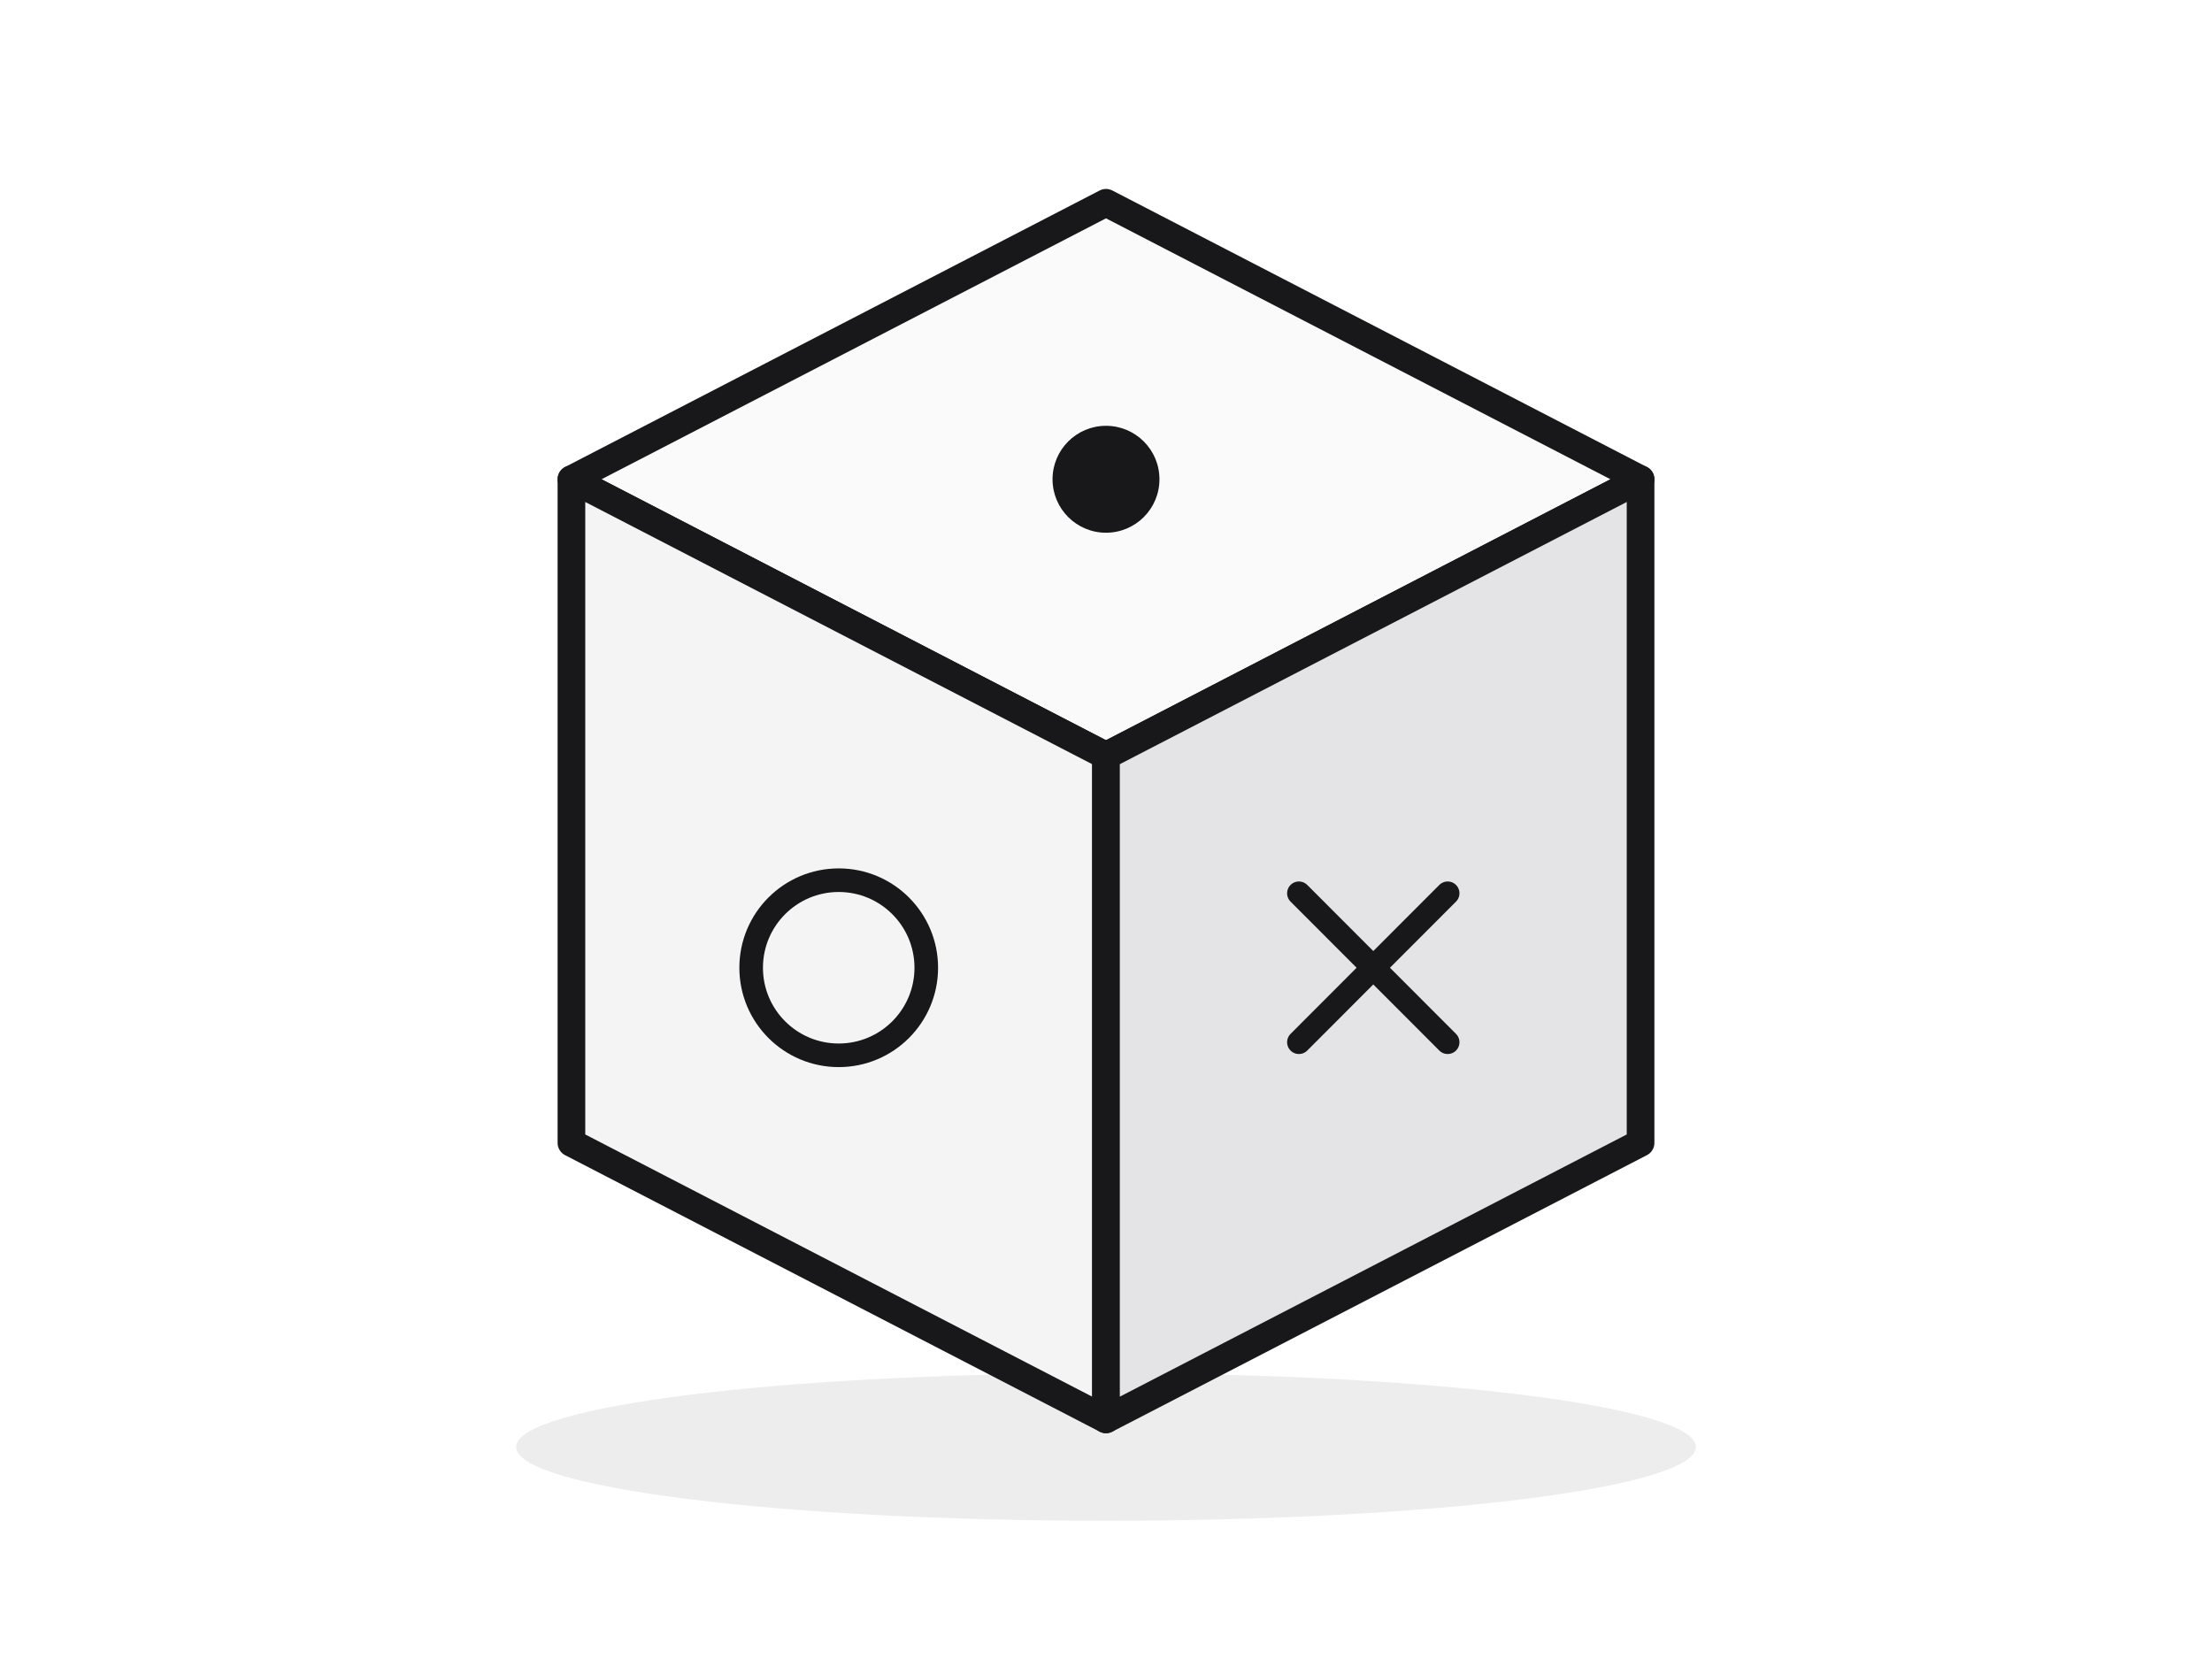
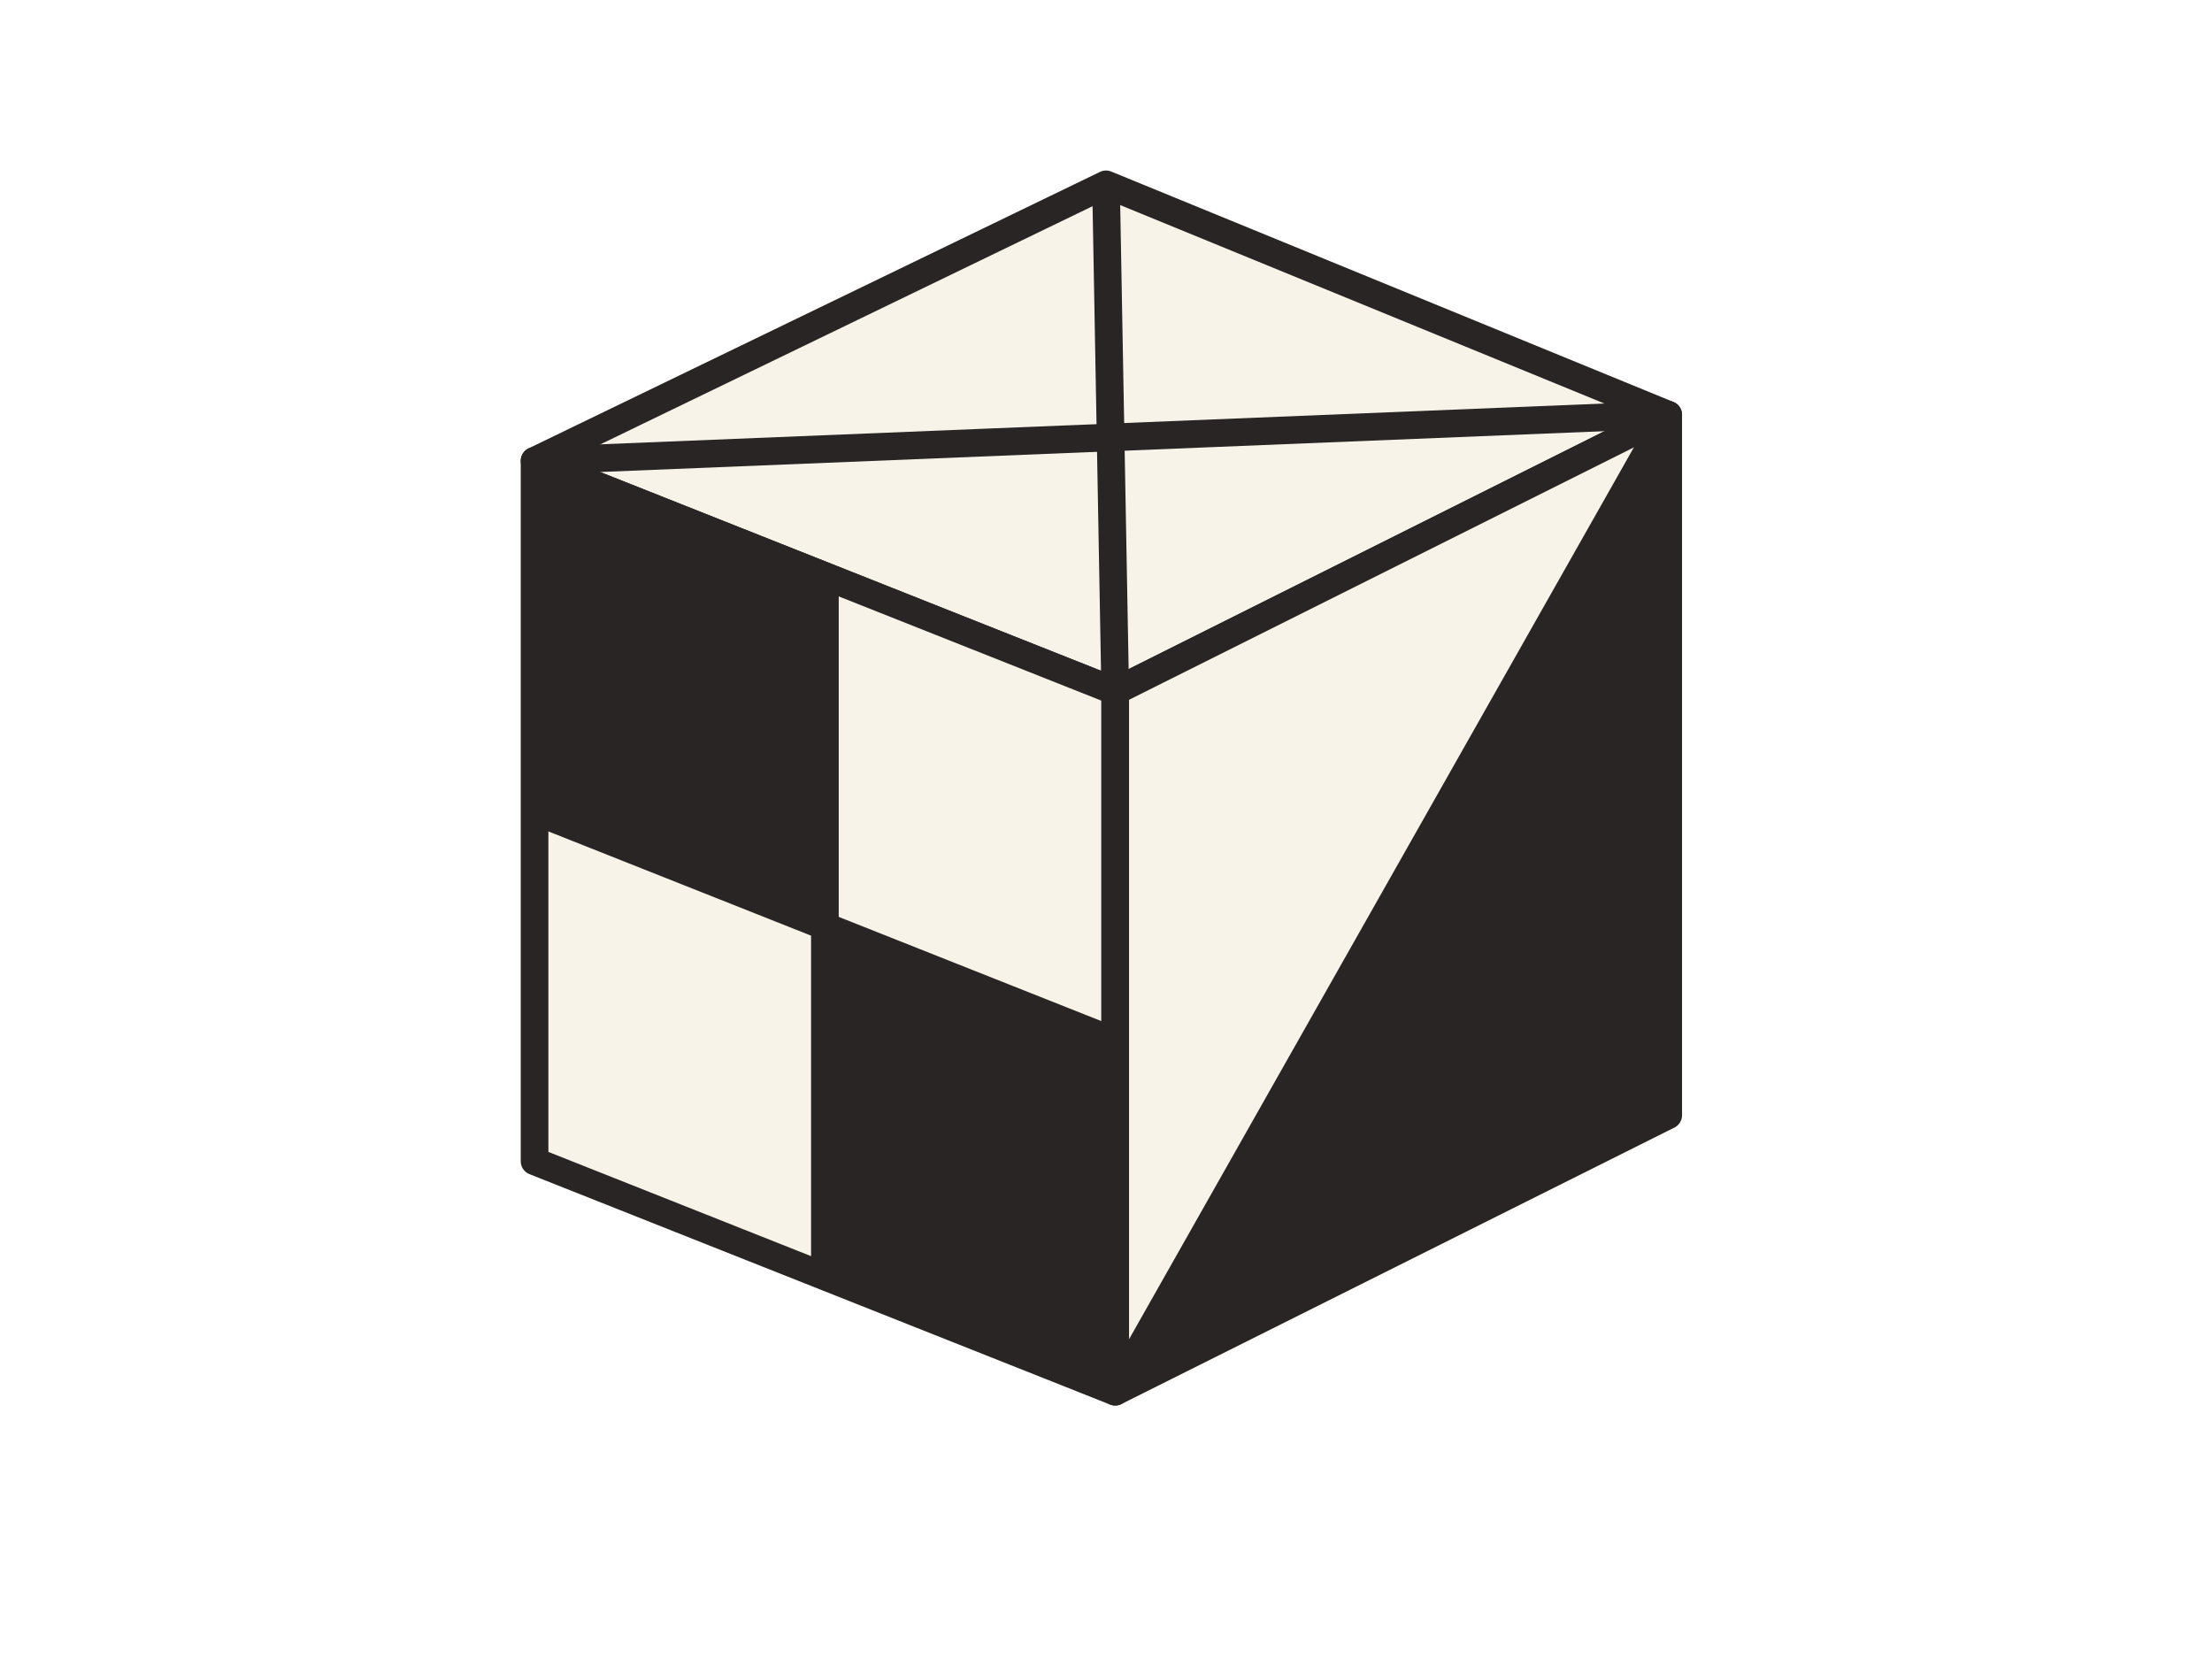
- <svg xmlns="http://www.w3.org/2000/svg" width="240" height="180" viewBox="0 0 240 180" role="img" aria-hidden="true" data-wu-role="master" data-face-u="dot" data-face-d="diamond" data-face-f="ring" data-face-b="plus" data-face-l="square" data-face-r="x">
-   <ellipse cx="120" cy="157" rx="64" ry="8" fill="#18181b" opacity="0.08" />
-   <polygon points="120,22 178,52 120,82 62,52" fill="#fafafa" stroke="#18181b" stroke-width="3" stroke-linejoin="round" />
-   <polygon points="62,52 120,82 120,154 62,124" fill="#f4f4f5" stroke="#18181b" stroke-width="3" stroke-linejoin="round" />
-   <polygon points="120,82 178,52 178,124 120,154" fill="#e4e4e7" stroke="#18181b" stroke-width="3" stroke-linejoin="round" />
-   <circle cx="120.00" cy="52.00" r="5.80" fill="#18181b" />
-   <circle cx="91.00" cy="105.00" r="9.50" fill="none" stroke="#18181b" stroke-width="2.56" />
-   <path d="M 140.93 96.92 L 157.07 113.08 M 157.07 96.92 L 140.93 113.08" fill="none" stroke="#18181b" stroke-width="2.56" stroke-linecap="round" />
+ <svg xmlns="http://www.w3.org/2000/svg" data-wu-role="master" data-wu-source="master-d" width="240" height="180" viewBox="0 0 240 180" role="img" aria-labelledby="title desc">
+   <g stroke="#292524" stroke-width="3" stroke-linejoin="round" vector-effect="non-scaling-stroke">
+     <polygon points="120,20 181,45 121,75 58,50" fill="#f7f3e8" />
+     <line x1="58" y1="50" x2="181" y2="45" />
+     <line x1="120" y1="20" x2="121" y2="75" />
+     <polygon points="58,50 121,75 121,151 58,126" fill="#f7f3e8" />
+     <polygon points="58,50 89.5,62.5 89.5,100.5 58,88" fill="#292524" stroke="none" />
+     <polygon points="89.5,100.5 121,113 121,151 89.5,138.5" fill="#292524" stroke="none" />
+     <line x1="89.5" y1="62.5" x2="89.5" y2="138.5" />
+     <line x1="58" y1="88" x2="121" y2="113" />
+     <polygon points="121,75 181,45 181,121 121,151" fill="#f7f3e8" />
+     <polygon points="181,45 181,121 121,151" fill="#292524" stroke="none" />
+     <line x1="181" y1="45" x2="121" y2="151" />
+   </g>
</svg>
